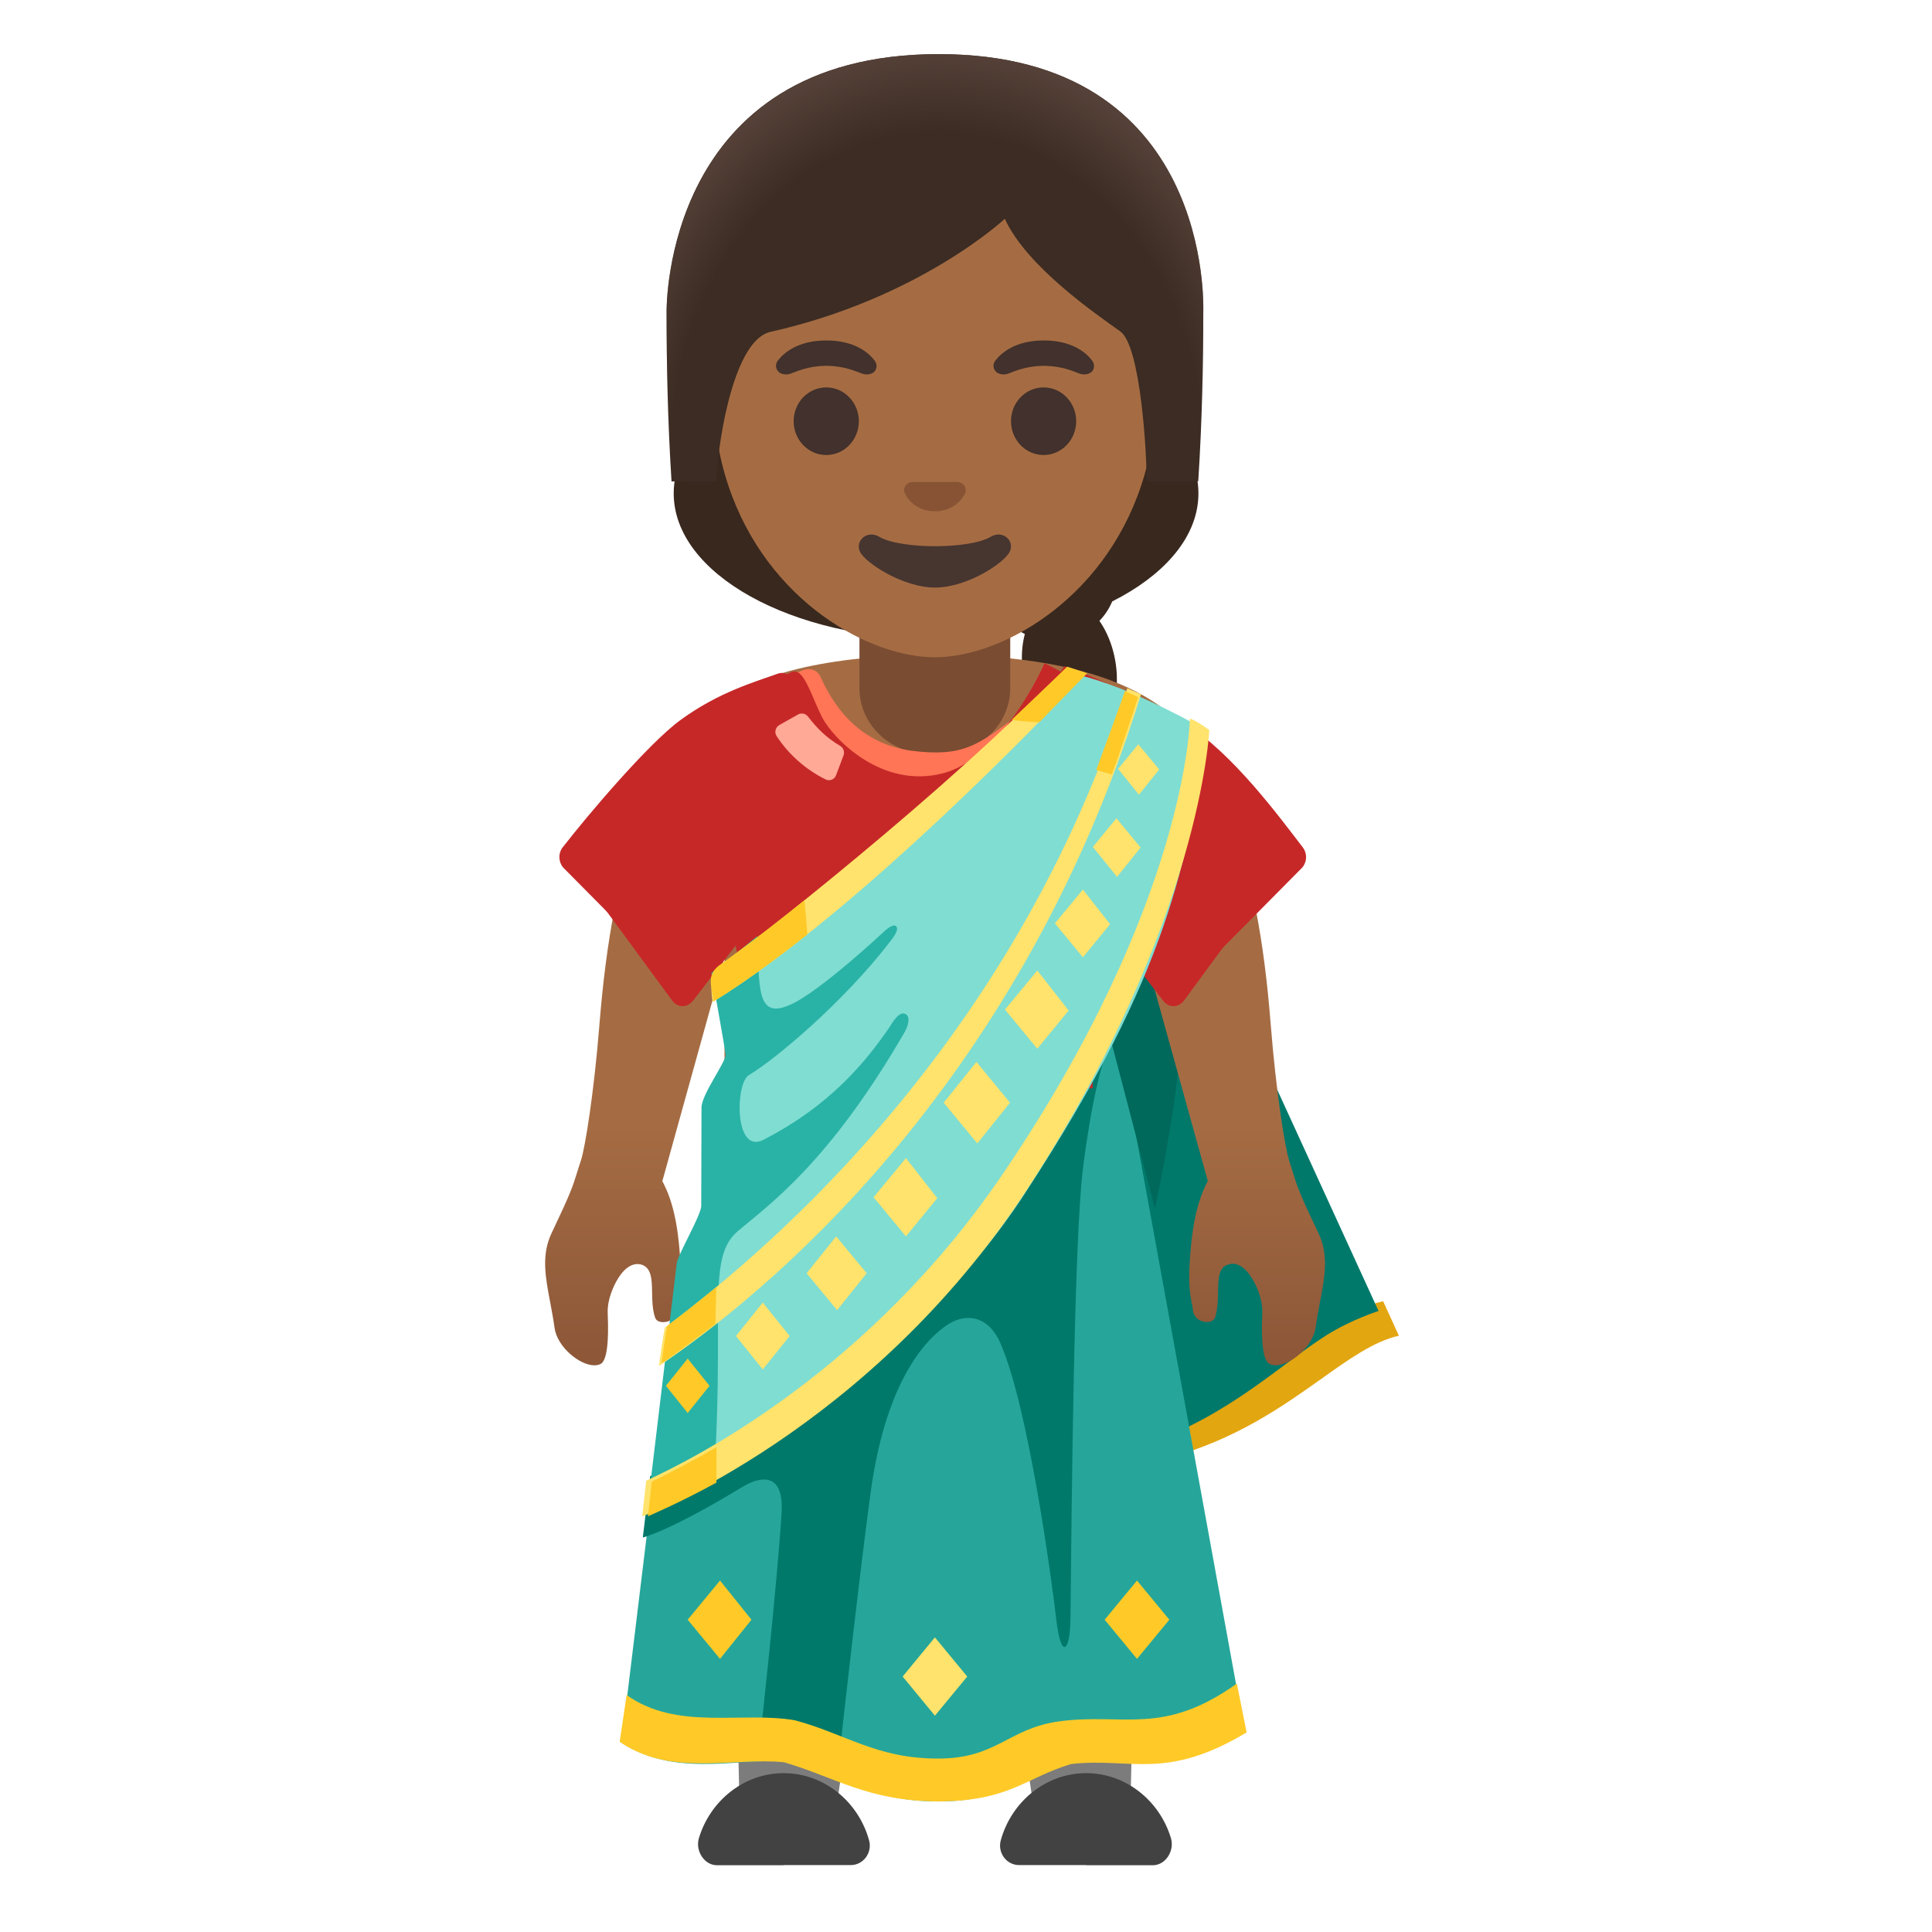
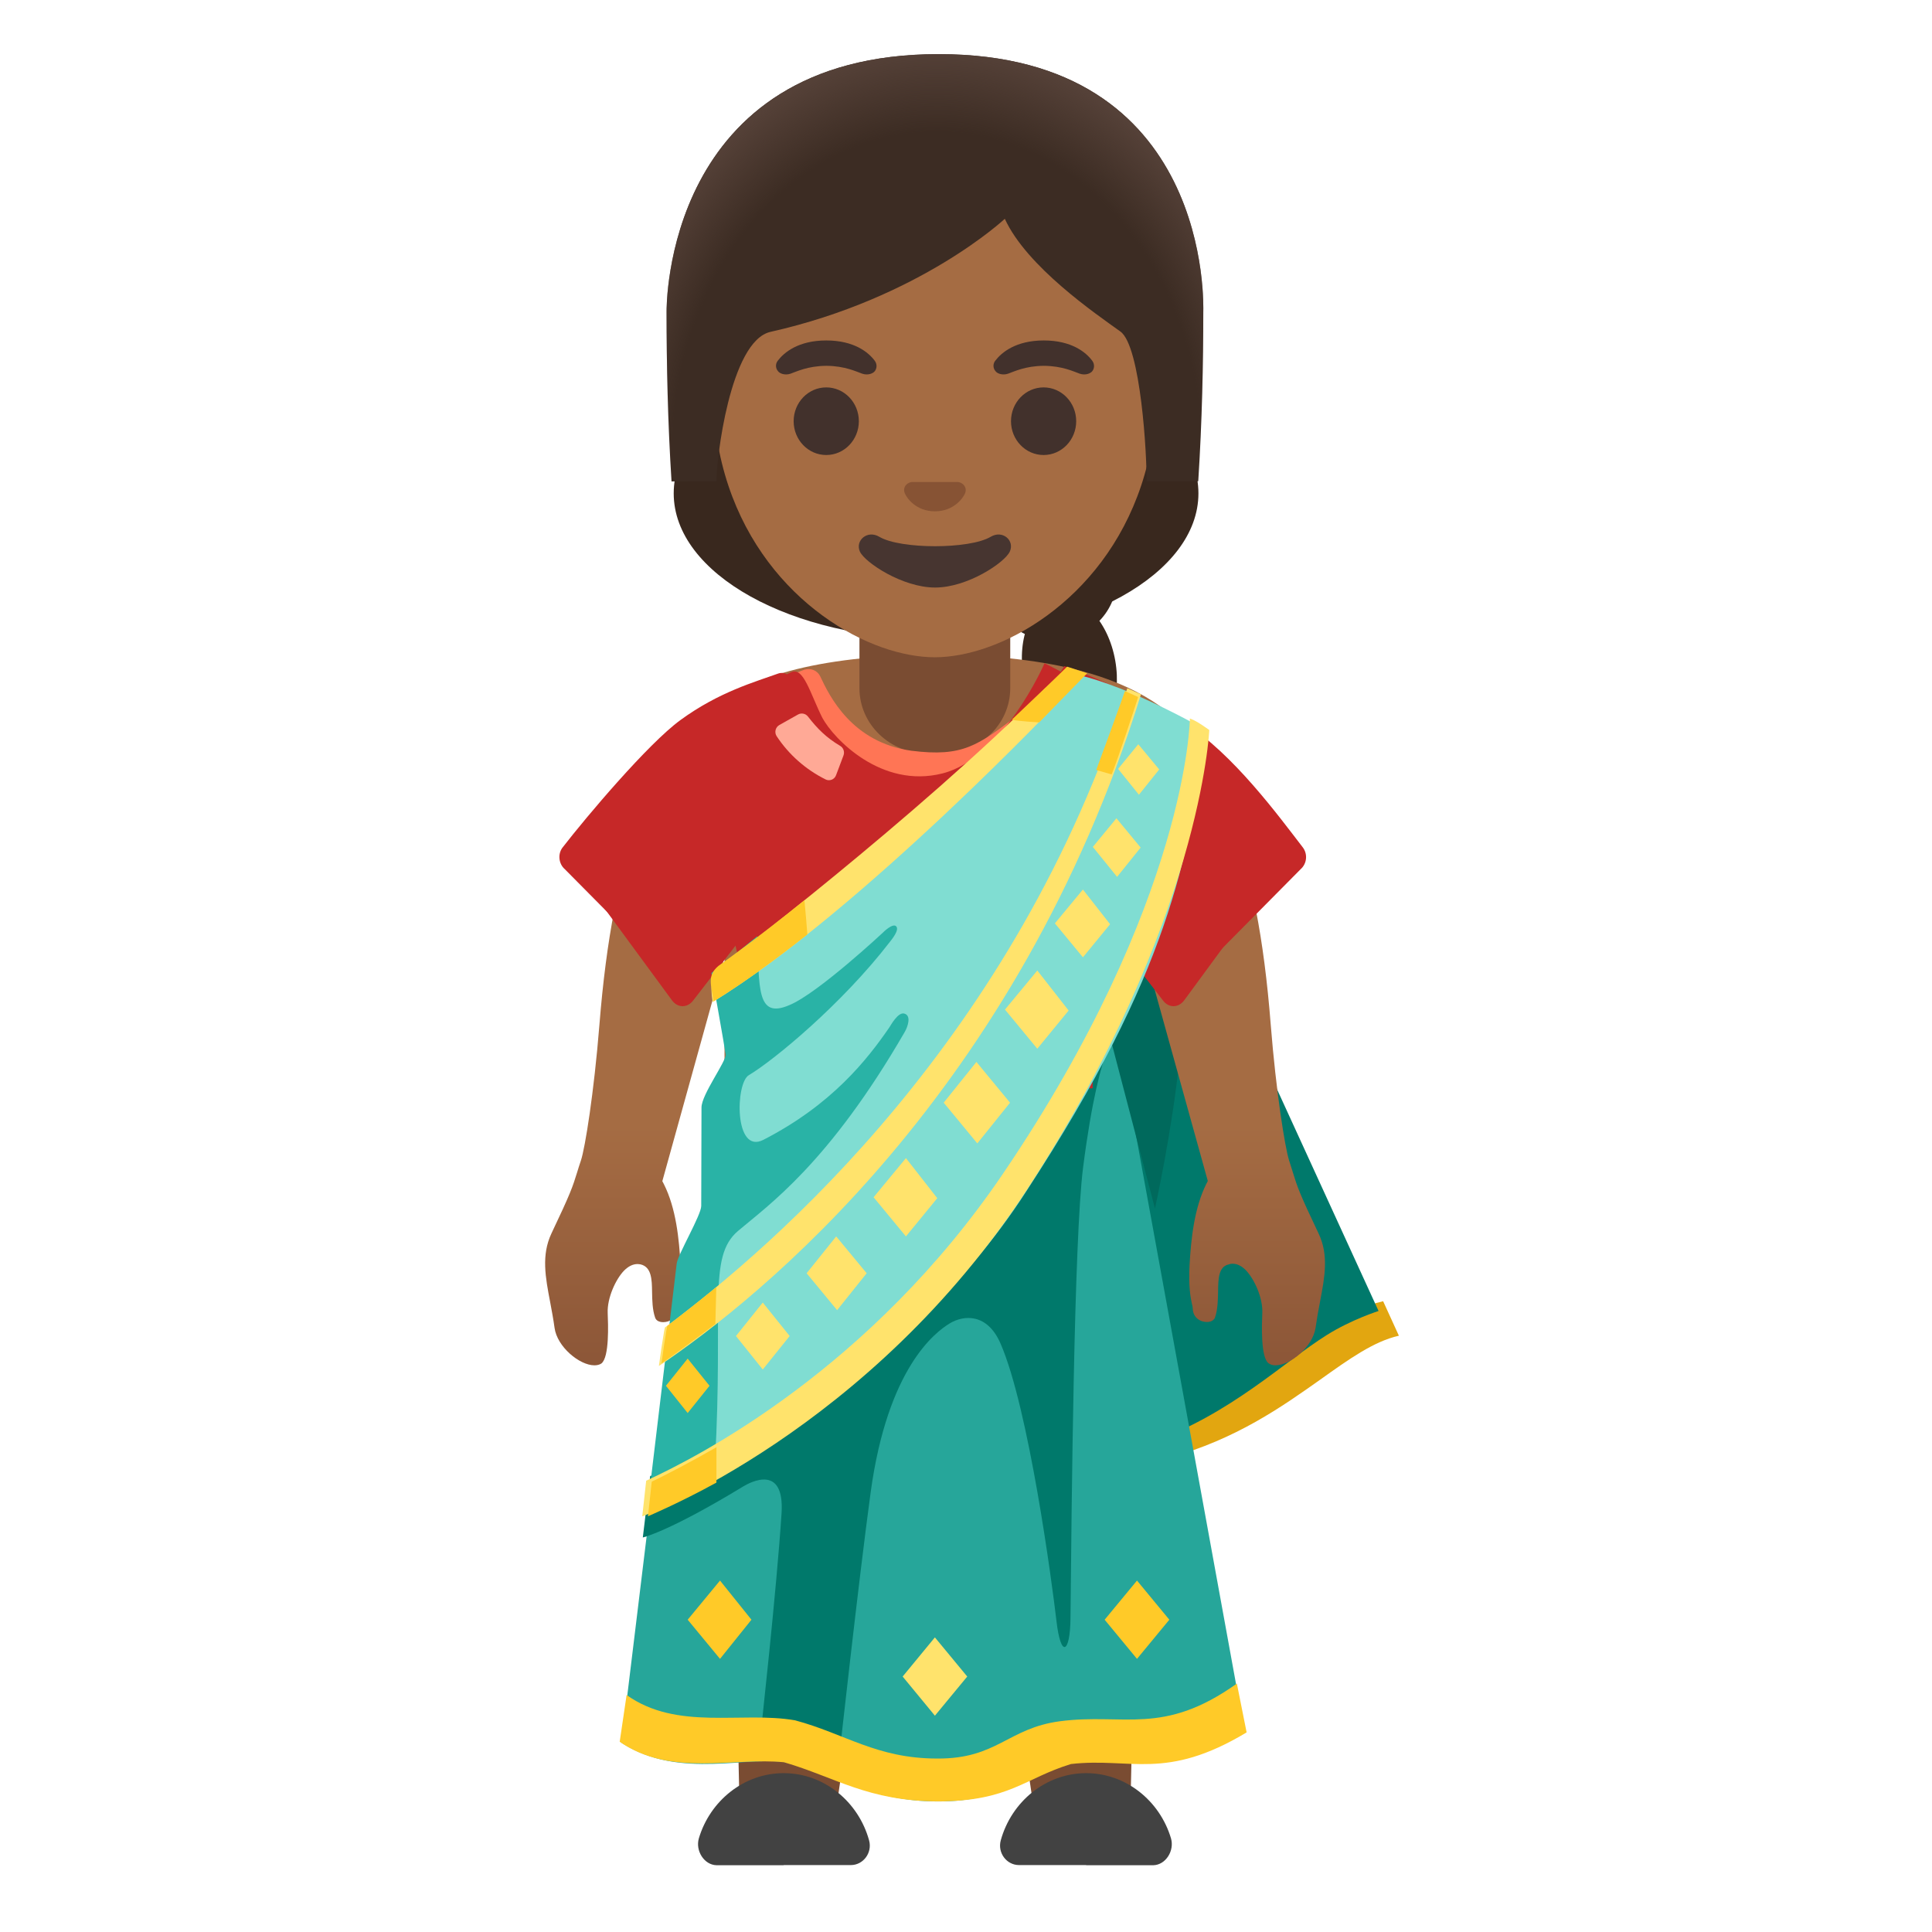
<svg xmlns="http://www.w3.org/2000/svg" width="128" height="128" xml:space="preserve">
-   <ellipse fill="#39281e" cx="62.017" cy="32.687" rx="17.382" ry="9.661" stroke="null" />
-   <g transform="rotate(80 69.514 36.186)" stroke="null" fill="#39281e">
-     <ellipse ry="6.729" rx="7.009" cy="36.186" cx="63.533" />
-     <ellipse ry="4.206" rx="4.112" cy="36.279" cx="71.663" />
-     <ellipse ry="3.084" rx="4.766" cy="36.279" cx="77.738" />
+   <ellipse stroke="null" ry="9.661" rx="17.382" cy="32.687" cx="62.017" fill="#39281e" />
+   <g fill="#39281e" stroke="null" transform="rotate(80 69.514 36.186)">
+     <ellipse cx="63.533" cy="36.186" rx="7.009" ry="6.729" />
+     <ellipse cx="71.663" cy="36.279" rx="4.112" ry="4.206" />
+     <ellipse cx="77.738" cy="36.279" rx="4.766" ry="3.084" />
  </g>
-   <path fill="url(#a)" d="M39.381 90.456c-.99 0-2.47-1.23-2.64-2.48-.08-.59-.19-1.16-.29-1.7-.32-1.67-.59-3.12.08-4.55 1.28-2.69 1.41-3.1 1.71-4.07.07-.22.14-.47.25-.78.27-.81.86-4.47 1.22-8.96.46-5.76 1.31-10.11 2.67-13.69.85-2.24 2.37-3.37 4.51-3.37 1.86 0 3.7.85 4.45 1.24l-2.1 6.85-5.36 19.31.1.19c.81 1.61 1.01 3.62 1.11 5.38.07 1.47-.08 2.19-.16 2.54-.03.15-.05.25-.05.33-.03.62-.51.9-.94.9-.28 0-.48-.11-.54-.31-.18-.52-.19-1.15-.2-1.7-.01-.81-.03-1.65-.77-1.82l-.18-.02c-.33 0-.62.15-.91.44-.55.57-1.12 1.81-1.08 2.8.03.73.12 2.94-.42 3.35-.12.08-.28.12-.46.12z" />
-   <path fill="#7C7C7C" d="m68.661 120.986-5.15-35.06c-.15-.76-.81-1.27-1.56-1.27s-1.41.51-1.55 1.22l-5.17 35.11-6.2.24-1.03-46.03h27.88l-1.02 46.03-6.2-.24z" />
+   <path d="M39.381 90.456c-.99 0-2.47-1.23-2.64-2.48-.08-.59-.19-1.16-.29-1.7-.32-1.67-.59-3.12.08-4.55 1.28-2.69 1.41-3.1 1.71-4.07.07-.22.14-.47.25-.78.27-.81.86-4.47 1.22-8.96.46-5.76 1.31-10.11 2.67-13.69.85-2.24 2.37-3.37 4.51-3.37 1.86 0 3.7.85 4.45 1.24l-2.1 6.85-5.36 19.31.1.19c.81 1.61 1.01 3.62 1.11 5.38.07 1.47-.08 2.19-.16 2.54-.03.15-.05.25-.05.33-.03.62-.51.9-.94.9-.28 0-.48-.11-.54-.31-.18-.52-.19-1.15-.2-1.7-.01-.81-.03-1.65-.77-1.82l-.18-.02c-.33 0-.62.15-.91.44-.55.57-1.12 1.81-1.08 2.8.03.73.12 2.94-.42 3.35-.12.08-.28.12-.46.12z" fill="url(#a)" />
+   <path d="m68.661 120.986-5.15-35.06c-.15-.76-.81-1.27-1.56-1.27s-1.41.51-1.55 1.22l-5.17 35.11-6.2.24-1.03-46.03h27.88l-1.02 46.03-6.2-.24z" fill="#7A4C32" />
  <path d="M71.961 123.576h4.45c.82-.02 1.41-.96 1.17-1.78-.74-2.49-2.99-4.32-5.62-4.32-2.68 0-4.96 1.9-5.66 4.46-.22.82.39 1.63 1.21 1.63h4.45v.01zm-20.04 0h-4.45c-.82-.02-1.41-.96-1.17-1.78.74-2.49 2.99-4.32 5.62-4.32 2.68 0 4.96 1.9 5.66 4.46.22.82-.39 1.63-1.21 1.63h-4.45v.01z" fill="#424242" />
-   <path fill="#A56C43" d="M71.611 44.446c-2.41-.64-5.58-1.06-9.54-1.06h-.16c-3.96 0-7.18.42-9.57 1.06-7.55 2.01-9.46 6.56-11.71 12.65l7.37 3.2v17.28h28v-17.28l7.28-3.2c-2.25-6.09-4.12-10.64-11.67-12.65z" />
-   <path fill="#7A4C32" d="M61.941 40.296h-5v5.3c0 2.4 2.03 4.34 4.54 4.34h.91c2.51 0 4.54-1.94 4.54-4.34v-5.3h-4.99z" />
-   <path fill="#A56C43" d="M61.931 7.966c7.63 0 14.69 5.67 14.69 17.7 0 9.66-5.98 15.38-11.19 17.22-1.24.44-2.44.66-3.5.66s-2.25-.22-3.48-.65c-5.21-1.84-11.21-7.55-11.21-17.23 0-12.03 7.07-17.7 14.69-17.7z" />
-   <path fill="#3C2C23" d="M62.191 3.586c-18.18 0-18.03 16.81-18.03 17.08 0 3.44.08 7.33.33 11.23l2.98-.01c-.03-1.29.88-9.3 3.58-9.9 9.91-2.23 15.52-7.49 15.52-7.49 1.46 3.18 6.02 6.29 7.66 7.47 1.35.97 1.76 8.22 1.73 9.92h3.42c0-.02.01-.05.01-.07.25-3.88.33-7.74.33-11.16 0-.26.65-17.07-17.53-17.07z" />
-   <path fill="url(#b)" d="M62.191 3.586c-18.18 0-18.03 16.81-18.03 17.08 0 3.44.08 7.33.33 11.23l2.98-.01c-.03-1.29.88-9.3 3.58-9.9 9.91-2.23 15.52-7.49 15.52-7.49 1.46 3.18 6.02 6.29 7.66 7.47 1.35.97 1.76 8.22 1.73 9.92h3.42c0-.02.01-.05.01-.07.25-3.88.33-7.74.33-11.16 0-.26.65-17.07-17.53-17.07z" />
-   <path fill="#473530" d="M65.631 35.566c-1.4.83-5.97.83-7.37 0-.8-.48-1.62.25-1.29.98.33.72 2.82 2.38 4.98 2.38 2.16 0 4.62-1.66 4.95-2.38.34-.73-.47-1.46-1.27-.98z" />
-   <path fill="#875334" d="M63.631 31.976a.737.737 0 0 0-.14-.04h-3.1c-.05.01-.1.02-.14.04-.28.11-.44.4-.3.72s.75 1.18 1.99 1.18 1.86-.87 1.99-1.18c.14-.31-.02-.6-.3-.72z" />
+   <path d="M71.611 44.446c-2.41-.64-5.58-1.06-9.54-1.06h-.16c-3.96 0-7.18.42-9.57 1.06-7.55 2.01-9.46 6.56-11.71 12.65l7.37 3.2v17.28h28v-17.28l7.28-3.2c-2.25-6.09-4.12-10.64-11.67-12.65z" fill="#A56C43" />
+   <path d="M61.941 40.296h-5v5.3c0 2.4 2.03 4.34 4.54 4.34h.91c2.51 0 4.54-1.94 4.54-4.34v-5.3h-4.99z" fill="#7A4C32" />
+   <path d="M61.931 7.966c7.63 0 14.69 5.67 14.69 17.7 0 9.66-5.98 15.38-11.19 17.22-1.24.44-2.44.66-3.5.66s-2.25-.22-3.48-.65c-5.21-1.84-11.21-7.55-11.21-17.23 0-12.03 7.07-17.7 14.69-17.7z" fill="#A56C43" />
+   <path d="M62.191 3.586c-18.18 0-18.03 16.81-18.03 17.08 0 3.44.08 7.33.33 11.23l2.98-.01c-.03-1.29.88-9.3 3.58-9.9 9.91-2.23 15.52-7.49 15.52-7.49 1.46 3.18 6.02 6.29 7.66 7.47 1.35.97 1.76 8.22 1.73 9.92h3.42c0-.02.01-.05.01-.07.25-3.88.33-7.74.33-11.16 0-.26.65-17.07-17.53-17.07z" fill="#3C2C23" />
+   <path d="M62.191 3.586c-18.18 0-18.03 16.81-18.03 17.08 0 3.44.08 7.33.33 11.23l2.98-.01c-.03-1.29.88-9.3 3.58-9.9 9.91-2.23 15.52-7.49 15.52-7.49 1.46 3.18 6.02 6.29 7.66 7.47 1.35.97 1.76 8.22 1.73 9.92h3.42c0-.02.01-.05.01-.07.25-3.88.33-7.74.33-11.16 0-.26.65-17.07-17.53-17.07z" fill="url(#b)" />
+   <path d="M65.631 35.566c-1.4.83-5.97.83-7.37 0-.8-.48-1.62.25-1.29.98.33.72 2.82 2.38 4.98 2.38 2.16 0 4.62-1.66 4.95-2.38.34-.73-.47-1.46-1.27-.98z" fill="#473530" />
+   <path d="M63.631 31.976a.737.737 0 0 0-.14-.04h-3.1c-.05.01-.1.02-.14.04-.28.11-.44.4-.3.72s.75 1.18 1.99 1.18 1.86-.87 1.99-1.18c.14-.31-.02-.6-.3-.72z" fill="#875334" />
  <g fill="#42312C">
-     <ellipse ry="2.24" rx="2.16" cy="27.906" cx="54.741" />
-     <ellipse ry="2.24" rx="2.16" cy="27.906" cx="69.141" />
+     <ellipse cx="54.741" cy="27.906" rx="2.16" ry="2.24" />
+     <ellipse cx="69.141" cy="27.906" rx="2.16" ry="2.24" />
  </g>
  <path d="M65.941 23.896c.41-.54 1.36-1.34 3.21-1.34s2.8.79 3.21 1.34c.18.24.14.52.01.69-.12.16-.46.3-.84.17-.38-.13-1.13-.51-2.37-.52-1.25.01-1.99.39-2.37.52-.38.13-.73-.01-.84-.17a.54.54 0 0 1-.01-.69zm-14.41 0c.41-.54 1.36-1.34 3.21-1.34s2.8.79 3.21 1.34c.18.24.14.52.01.69-.12.16-.46.3-.84.17-.38-.13-1.13-.51-2.37-.52-1.25.01-1.99.39-2.37.52-.38.13-.73-.01-.84-.17a.54.54 0 0 1-.01-.69z" fill="#42312C" />
-   <path stroke="null" fill="#E2A610" d="M91.636 86.21c-2.386.554-4.279 1.977-6.36 3.456-2.32 1.67-4.828 3.463-8.301 4.529l.458 2.39c4.462-1.22 7.544-3.42 10.047-5.188 1.898-1.355 3.546-2.532 5.2-2.902l-1.044-2.286z" />
-   <path stroke="null" fill="#FFF59D" d="m60.886 115.724-.122 1.423a.554.554 0 0 0 .463.591c.867.13 2.692.21 4.493-.129a.55.55 0 0 0 .427-.622l-.244-1.491c-.043-.308-.33-.543-.629-.475-1.819.4-3.082.265-3.79.191a.537.537 0 0 0-.598.512z" />
-   <path stroke="null" fill="#FFCA28" d="m77.659 53.977 1.239.647c.805-2.84.964-5.823.964-5.823s-.806-.647-1.239-.844c0 0-.134 2.736-.964 6.02z" />
-   <path stroke="null" fill="#E2A610" d="M56.808 113.906c-2.551-1.411-4.584-1.306-5.261-1.325-.183 1.707-.305 2.896-.305 2.896 1.91.05 2.453.524 5.218 1.368 0-.006.14-1.165.348-2.94zm17.707-1.214c-.94-.012-2.338-.018-3.424.123l-.494.08.195 3.118c.19-.068 1.086-.536 4.273-.4l-.55-2.921z" />
-   <path stroke="null" fill="#00796B" d="m76.775 55.063-6.53 6.297 6.109 34.167c5.17-1.842 8.704-5.293 11.542-7.074 1.648-1.035 3.437-1.596 3.437-1.596L76.775 55.063z" />
-   <path stroke="null" fill="#26A69A" d="m43.077 99.844-1.899 15.62c3.913 2.533 8.564.74 11.194 1.356 2.631.616 5.2 2.532 9.785 2.532s5.872-1.916 8.502-2.532c2.631-.616 6.238 1.232 11.805-2.101L73.9 67.736c.03-.062-5.444 11.048-13.36 19.304-7.502 7.82-17.464 12.804-17.464 12.804z" />
-   <path stroke="null" fill="#00796B" d="M49.223 98.49c.5-.301 2.765-1.515 2.557 1.77-.33 5.113-1.397 14.713-1.397 14.713s1.196-.012 1.983.265l3.235 1.146s1.288-11.689 2.082-17.511c1.129-8.263 4.285-10.61 5.23-11.19.94-.573 2.491-.69 3.37 1.319 1.88 4.307 3.424 15.915 3.711 18.398.287 2.484.903 2.145.928-.166.073-7.486.232-25.164.836-29.89 1.13-8.836 2.533-9.502 2.533-9.502l-.397-2.162c.012-.025.525-.031-.793-.031-2.124 4.516-6.696 13.093-13.618 20.093-10.498 10.623-16.406 12.046-16.406 12.046l-.489 4.073s1.703-.37 6.635-3.37z" />
-   <path stroke="null" fill="#00695C" d="m78.973 59.826 4.26 9.341s-4.535-4.153-5.072.894c-.531 5.046-1.642 10.006-1.642 10.006l-5.573-21.282 8.027 1.041z" />
-   <path fill="url(#c)" d="M84.501 90.456c-.18 0-.34-.05-.46-.14-.53-.4-.44-2.61-.41-3.34.04-1-.53-2.23-1.08-2.81-.28-.29-.58-.44-.88-.44h-.04l-.11.01-.13.04c-.67.15-.68.98-.69 1.79-.01.56-.02 1.18-.2 1.71-.1.3-.47.31-.54.31-.44 0-.92-.28-.94-.9 0-.08-.02-.18-.06-.33-.07-.35-.23-1.07-.15-2.54.1-1.76.31-3.77 1.11-5.38l.1-.19-5.36-19.3-2.1-6.87c.76-.4 2.6-1.25 4.45-1.25 2.15 0 3.66 1.14 4.5 3.38 1.38 3.6 2.23 7.95 2.68 13.7.35 4.42.94 8.1 1.21 8.96.08.25.24.76.24.76.31 1.01.43 1.39 1.72 4.1.68 1.43.41 2.87.09 4.54-.11.56-.21 1.12-.29 1.7-.19 1.27-1.67 2.49-2.66 2.49z" />
-   <path stroke="null" fill="#FFCA28" d="M62.157 119.348c-4.67-.018-6.794-1.596-10.212-2.594-3.35-.339-7.483.992-10.889-1.356l.458-3.099c3.357 2.39 7.611 1.06 11.158 1.676 3.302.881 5.401 2.533 9.418 2.533 3.973.03 4.681-2.015 8.136-2.471 4.236-.555 6.824.998 11.72-2.496l.646 3.235c-5.383 3.235-7.66 1.645-11.634 2.095-3.094.943-4.065 2.459-8.801 2.477z" />
-   <path stroke="null" fill="#C62828" d="M86.29 56.11c-1.526-1.977-4.602-6.192-7.788-8.188-3.851-2.348-7.99-3.79-7.99-3.79s-3.076 5.256-7.642 6.113-8.136-1.917-8.99-3.087c-.916-1.356-1.404-2.841-2.326-2.533-1.526.555-3.912 1.208-6.482 3.087-2.155 1.578-6.244 6.427-7.77 8.399-.366.43-.305 1.109.122 1.478l5.2 5.25c.428.431 1.16.431 1.593 0l3.73-3.58.61 2.656c.733 3.087.977 4.442.916 5.804 0 .056 24.647.056 24.647 0-.062-1.355.183-2.717.915-5.804l.61-2.656 3.73 3.58c.427.431 1.16.431 1.593 0l5.2-5.25a1.07 1.07 0 0 0 .122-1.478z" />
-   <path stroke="null" fill="#FF7555" d="M60.391 49.74c-3.973-.555-5.444-3.642-6.055-4.942-.183-.37-.61-.555-1.037-.432l-2.002.758s1.208 3.321 3.1 4.985c3.73 3.334 9.235 3.272 12.537 1.232l.489-3.95c-2.625 1.979-3.608 2.78-7.032 2.348z" />
-   <path fill="#C62828" d="M83.164 58.244c-1.35-2.36-4.073-7.392-6.892-9.775-3.409-2.802-7.07-4.523-7.07-4.523s-2.723 6.274-6.764 7.296-7.2-2.287-7.956-3.685c-.81-1.618-1.242-3.39-2.058-3.023-1.35.662-3.462 1.442-5.736 3.685-1.907 1.883-5.526 7.672-6.876 10.025-.325.515-.27 1.324.108 1.765l4.602 6.267c.378.515 1.026.515 1.41 0l3.3-4.273.54 3.17c.648 3.684.864 5.302.81 6.928 0 .066 21.811.066 21.811 0-.054-1.618.162-3.244.81-6.928l.54-3.17 3.301 4.273c.378.515 1.026.515 1.41 0l4.602-6.267c.378-.434.432-1.25.108-1.765z" stroke="null" />
-   <path fill="#80DDD2" d="M71.377 44.707c-8.218 8.31-23.837 20.26-23.837 20.26l1.24 5.442-1.64 3.365.04 7.233-1.769 3.762-2.148 14.888s16.044-7.145 24.79-20.82c9.523-14.599 10.513-21.77 12.005-30.375 0 0-5.086-2.962-8.68-3.755z" stroke="null" />
-   <path stroke="null" fill="#29B3A6" d="M47.135 64.462s.886 4.948.94 5.398-1.599 2.655-1.599 3.512c0 .856-.018 5.921-.018 6.525 0 .604-1.55 3.217-1.624 3.808-.073.585-1.764 14.745-1.764 14.745s1.972-.296 4.304-1.664c.561-10.166-.507-13.506 1.52-15.231 2.026-1.72 6.005-4.474 11.041-13.174.214-.364.464-1.115-.037-1.232-.415-.099-.897.807-.988.936-1.465 2.126-3.79 5.096-8.332 7.431-1.953 1.005-1.862-3.79-.958-4.288 1.642-.98 6.14-4.683 9.32-8.805.11-.148.684-.814.427-1.06-.232-.216-.866.413-.866.419 0 0-4.316 4.03-6.196 4.806-2.221.967-1.983-1.214-2.136-4.56-2.325 1.898-3.034 2.434-3.034 2.434z" />
+   <path d="M91.636 86.21c-2.386.554-4.279 1.977-6.36 3.456-2.32 1.67-4.828 3.463-8.301 4.529l.458 2.39c4.462-1.22 7.544-3.42 10.047-5.188 1.898-1.355 3.546-2.532 5.2-2.902l-1.044-2.286z" fill="#E2A610" stroke="null" />
+   <path d="m60.886 115.724-.122 1.423a.554.554 0 0 0 .463.591c.867.13 2.692.21 4.493-.129a.55.55 0 0 0 .427-.622l-.244-1.491c-.043-.308-.33-.543-.629-.475-1.819.4-3.082.265-3.79.191a.537.537 0 0 0-.598.512z" fill="#FFF59D" stroke="null" />
+   <path d="m77.659 53.977 1.239.647c.805-2.84.964-5.823.964-5.823s-.806-.647-1.239-.844c0 0-.134 2.736-.964 6.02z" fill="#FFCA28" stroke="null" />
+   <path d="M56.808 113.906c-2.551-1.411-4.584-1.306-5.261-1.325-.183 1.707-.305 2.896-.305 2.896 1.91.05 2.453.524 5.218 1.368 0-.006.14-1.165.348-2.94zm17.707-1.214c-.94-.012-2.338-.018-3.424.123l-.494.08.195 3.118c.19-.068 1.086-.536 4.273-.4l-.55-2.921z" fill="#E2A610" stroke="null" />
+   <path d="m76.775 55.063-6.53 6.297 6.109 34.167c5.17-1.842 8.704-5.293 11.542-7.074 1.648-1.035 3.437-1.596 3.437-1.596L76.775 55.063z" fill="#00796B" stroke="null" />
+   <path d="m43.077 99.844-1.899 15.62c3.913 2.533 8.564.74 11.194 1.356 2.631.616 5.2 2.532 9.785 2.532s5.872-1.916 8.502-2.532c2.631-.616 6.238 1.232 11.805-2.101L73.9 67.736c.03-.062-5.444 11.048-13.36 19.304-7.502 7.82-17.464 12.804-17.464 12.804z" fill="#26A69A" stroke="null" />
+   <path d="M49.223 98.49c.5-.301 2.765-1.515 2.557 1.77-.33 5.113-1.397 14.713-1.397 14.713s1.196-.012 1.983.265l3.235 1.146s1.288-11.689 2.082-17.511c1.129-8.263 4.285-10.61 5.23-11.19.94-.573 2.491-.69 3.37 1.319 1.88 4.307 3.424 15.915 3.711 18.398.287 2.484.903 2.145.928-.166.073-7.486.232-25.164.836-29.89 1.13-8.836 2.533-9.502 2.533-9.502l-.397-2.162c.012-.025.525-.031-.793-.031-2.124 4.516-6.696 13.093-13.618 20.093-10.498 10.623-16.406 12.046-16.406 12.046l-.489 4.073s1.703-.37 6.635-3.37z" fill="#00796B" stroke="null" />
+   <path d="m78.973 59.826 4.26 9.341s-4.535-4.153-5.072.894c-.531 5.046-1.642 10.006-1.642 10.006l-5.573-21.282 8.027 1.041z" fill="#00695C" stroke="null" />
+   <path d="M84.501 90.456c-.18 0-.34-.05-.46-.14-.53-.4-.44-2.61-.41-3.34.04-1-.53-2.23-1.08-2.81-.28-.29-.58-.44-.88-.44h-.04l-.11.01-.13.04c-.67.15-.68.98-.69 1.79-.01.56-.02 1.18-.2 1.71-.1.3-.47.31-.54.31-.44 0-.92-.28-.94-.9 0-.08-.02-.18-.06-.33-.07-.35-.23-1.07-.15-2.54.1-1.76.31-3.77 1.11-5.38l.1-.19-5.36-19.3-2.1-6.87c.76-.4 2.6-1.25 4.45-1.25 2.15 0 3.66 1.14 4.5 3.38 1.38 3.6 2.23 7.95 2.68 13.7.35 4.42.94 8.1 1.21 8.96.08.25.24.76.24.76.31 1.01.43 1.39 1.72 4.1.68 1.43.41 2.87.09 4.54-.11.56-.21 1.12-.29 1.7-.19 1.27-1.67 2.49-2.66 2.49z" fill="url(#c)" />
+   <path d="M62.157 119.348c-4.67-.018-6.794-1.596-10.212-2.594-3.35-.339-7.483.992-10.889-1.356l.458-3.099c3.357 2.39 7.611 1.06 11.158 1.676 3.302.881 5.401 2.533 9.418 2.533 3.973.03 4.681-2.015 8.136-2.471 4.236-.555 6.824.998 11.72-2.496l.646 3.235c-5.383 3.235-7.66 1.645-11.634 2.095-3.094.943-4.065 2.459-8.801 2.477z" fill="#FFCA28" stroke="null" />
+   <path d="M86.29 56.11c-1.526-1.977-4.602-6.192-7.788-8.188-3.851-2.348-7.99-3.79-7.99-3.79s-3.076 5.256-7.642 6.113-8.136-1.917-8.99-3.087c-.916-1.356-1.404-2.841-2.326-2.533-1.526.555-3.912 1.208-6.482 3.087-2.155 1.578-6.244 6.427-7.77 8.399-.366.43-.305 1.109.122 1.478l5.2 5.25c.428.431 1.16.431 1.593 0l3.73-3.58.61 2.656c.733 3.087.977 4.442.916 5.804 0 .056 24.647.056 24.647 0-.062-1.355.183-2.717.915-5.804l.61-2.656 3.73 3.58c.427.431 1.16.431 1.593 0l5.2-5.25a1.07 1.07 0 0 0 .122-1.478z" fill="#C62828" stroke="null" />
+   <path d="M60.391 49.74c-3.973-.555-5.444-3.642-6.055-4.942-.183-.37-.61-.555-1.037-.432l-2.002.758s1.208 3.321 3.1 4.985c3.73 3.334 9.235 3.272 12.537 1.232l.489-3.95c-2.625 1.979-3.608 2.78-7.032 2.348z" fill="#FF7555" stroke="null" />
+   <path stroke="null" d="M83.164 58.244c-1.35-2.36-4.073-7.392-6.892-9.775-3.409-2.802-7.07-4.523-7.07-4.523s-2.723 6.274-6.764 7.296-7.2-2.287-7.956-3.685c-.81-1.618-1.242-3.39-2.058-3.023-1.35.662-3.462 1.442-5.736 3.685-1.907 1.883-5.526 7.672-6.876 10.025-.325.515-.27 1.324.108 1.765l4.602 6.267c.378.515 1.026.515 1.41 0l3.3-4.273.54 3.17c.648 3.684.864 5.302.81 6.928 0 .066 21.811.066 21.811 0-.054-1.618.162-3.244.81-6.928l.54-3.17 3.301 4.273c.378.515 1.026.515 1.41 0l4.602-6.267c.378-.434.432-1.25.108-1.765z" fill="#C62828" />
+   <path stroke="null" d="M71.377 44.707c-8.218 8.31-23.837 20.26-23.837 20.26l1.24 5.442-1.64 3.365.04 7.233-1.769 3.762-2.148 14.888s16.044-7.145 24.79-20.82c9.523-14.599 10.513-21.77 12.005-30.375 0 0-5.086-2.962-8.68-3.755z" fill="#80DDD2" />
+   <path d="M47.135 64.462s.886 4.948.94 5.398-1.599 2.655-1.599 3.512c0 .856-.018 5.921-.018 6.525 0 .604-1.55 3.217-1.624 3.808-.073.585-1.764 14.745-1.764 14.745s1.972-.296 4.304-1.664c.561-10.166-.507-13.506 1.52-15.231 2.026-1.72 6.005-4.474 11.041-13.174.214-.364.464-1.115-.037-1.232-.415-.099-.897.807-.988.936-1.465 2.126-3.79 5.096-8.332 7.431-1.953 1.005-1.862-3.79-.958-4.288 1.642-.98 6.14-4.683 9.32-8.805.11-.148.684-.814.427-1.06-.232-.216-.866.413-.866.419 0 0-4.316 4.03-6.196 4.806-2.221.967-1.983-1.214-2.136-4.56-2.325 1.898-3.034 2.434-3.034 2.434z" fill="#29B3A6" stroke="null" />
  <path fill="#FFE36C" d="m50.535 90.733-1.776-2.218 1.776-2.218 1.783 2.218z" stroke="null" />
-   <path stroke="null" fill="#FFCA28" d="m45.56 93.617-1.44-1.806 1.44-1.799 1.447 1.8z" />
+   <path fill="#FFCA28" stroke="null" d="m45.56 93.617-1.44-1.806 1.44-1.799 1.447 1.8z" />
  <path fill="#FFE36C" d="m60.02 81.916-2.142-2.594 2.142-2.594 2.076 2.655zm8.704-12.435-2.142-2.594 2.142-2.588 2.076 2.65zm3.022-6.057-1.856-2.249 1.856-2.242 1.8 2.298zM55.461 86.802l-2.02-2.446 1.959-2.44 2.02 2.44z" stroke="null" />
-   <path stroke="null" fill="#FFCA28" d="m47.703 109.904-2.142-2.594 2.142-2.594 2.082 2.594zm27.626 0-2.143-2.594 2.143-2.594 2.142 2.594z" />
-   <path stroke="null" fill="#FFE36C" d="m61.94 113.669-2.137-2.594 2.136-2.594 2.143 2.594z" />
-   <path stroke="null" fill="#FFA996" d="M54.699 51.64a8.326 8.326 0 0 1-3.247-2.87.524.524 0 0 1 .189-.74l1.227-.69a.514.514 0 0 1 .659.13c.635.819 1.215 1.398 2.136 1.946.226.13.312.413.214.653l-.488 1.294a.5.5 0 0 1-.69.278z" />
+   <path fill="#FFCA28" stroke="null" d="m47.703 109.904-2.142-2.594 2.142-2.594 2.082 2.594zm27.626 0-2.143-2.594 2.143-2.594 2.142 2.594z" />
+   <path fill="#FFE36C" stroke="null" d="m61.94 113.669-2.137-2.594 2.136-2.594 2.143 2.594z" />
+   <path d="M54.699 51.64a8.326 8.326 0 0 1-3.247-2.87.524.524 0 0 1 .189-.74l1.227-.69a.514.514 0 0 1 .659.13c.635.819 1.215 1.398 2.136 1.946.226.13.312.413.214.653l-.488 1.294a.5.5 0 0 1-.69.278z" fill="#FFA996" stroke="null" />
  <path fill="#FFE36C" d="m74.009 58.095-1.605-1.984 1.562-1.898 1.605 1.94zm1.448-5.441-1.38-1.713 1.337-1.633 1.386 1.67zm-10.707 23.1-2.227-2.699 2.167-2.699 2.228 2.7zm5.836-29.722-1.33-.437C60.63 54.227 47.867 63.92 47.867 63.92c-.75.634-.83 1.361-.653 2.47 9.924-6.094 23.371-20.358 23.371-20.358z" stroke="null" />
-   <path fill="#FFE36C" d="M78.834 47.601s-.108 12.072-12.389 30.167C57.666 90.698 46.231 96.53 42.811 98.1c-.09.82-.191 1.703-.26 2.363 0 0 15.09-5.673 25.515-21.69 11.531-17.715 12.052-30.41 12.052-30.41-.686-.482-.934-.628-1.284-.762z" stroke="null" />
-   <path fill="#FFE36C" d="m75.593 46-.906-.405c-7.376 23.114-23.293 36.88-30.637 42.357-.02.082-.032.158-.05.24a62.603 62.603 0 0 0-.347 2.31c6.615-4.454 23.752-18.13 31.94-44.502z" stroke="null" />
-   <path stroke="null" fill="#FFCA28" d="M53.295 59.647c-3.174 2.557-5.701 4.35-5.701 4.35-.751.635-.489 1.233-.312 2.342 1.972-1.214 4.09-2.749 6.208-4.43a95.375 95.375 0 0 0-.195-2.262zm-5.83 36.236c-1.58.912-3.48 1.904-4.285 2.28-.085.795-.183 1.651-.25 2.292 0 0 2.075-.875 4.535-2.23v-2.342zm-3.255-8.037c-.018.08-.03.154-.049.234-.103.598-.22 1.38-.335 2.25.757-.512 2.563-1.856 3.57-2.62l.061-2.433c-.872.714-2.526 2.027-3.247 2.569zM67.037 47.68c.451.11 1.813.178 1.813.178l3.18-3.254-1.331-.437c-.562.567-3.064 2.945-3.662 3.512zm5.593 3.333 1.019.296c.366-.875 1.538-4.424 1.757-5.127l-.879-.4c-.213.671-1.898 5.23-1.898 5.23z" />
+   <path stroke="null" d="M78.834 47.601s-.108 12.072-12.389 30.167C57.666 90.698 46.231 96.53 42.811 98.1c-.09.82-.191 1.703-.26 2.363 0 0 15.09-5.673 25.515-21.69 11.531-17.715 12.052-30.41 12.052-30.41-.686-.482-.934-.628-1.284-.762z" fill="#FFE36C" />
+   <path stroke="null" d="m75.593 46-.906-.405c-7.376 23.114-23.293 36.88-30.637 42.357-.02.082-.032.158-.05.24a62.603 62.603 0 0 0-.347 2.31c6.615-4.454 23.752-18.13 31.94-44.502z" fill="#FFE36C" />
+   <path d="M53.295 59.647c-3.174 2.557-5.701 4.35-5.701 4.35-.751.635-.489 1.233-.312 2.342 1.972-1.214 4.09-2.749 6.208-4.43a95.375 95.375 0 0 0-.195-2.262zm-5.83 36.236c-1.58.912-3.48 1.904-4.285 2.28-.085.795-.183 1.651-.25 2.292 0 0 2.075-.875 4.535-2.23v-2.342zm-3.255-8.037c-.018.08-.03.154-.049.234-.103.598-.22 1.38-.335 2.25.757-.512 2.563-1.856 3.57-2.62l.061-2.433c-.872.714-2.526 2.027-3.247 2.569zM67.037 47.68c.451.11 1.813.178 1.813.178l3.18-3.254-1.331-.437c-.562.567-3.064 2.945-3.662 3.512zm5.593 3.333 1.019.296c.366-.875 1.538-4.424 1.757-5.127l-.879-.4c-.213.671-1.898 5.23-1.898 5.23z" fill="#FFCA28" stroke="null" />
  <circle />
  <defs>
-     <linearGradient y2=".989" x2=".499" y1=".017" x1=".499" id="c">
-       <stop stop-color="#A56C43" offset=".599" />
-       <stop stop-color="#8D5738" offset="1" />
+     <linearGradient id="c" x1=".499" y1=".017" x2=".499" y2=".989">
+       <stop offset=".599" stop-color="#A56C43" />
+       <stop offset="1" stop-color="#8D5738" />
    </linearGradient>
-     <linearGradient y2=".989" x2=".5" y1=".016" x1=".5" id="a">
-       <stop stop-color="#A56C43" offset=".599" />
-       <stop stop-color="#8D5738" offset="1" />
+     <linearGradient id="a" x1=".5" y1=".016" x2=".5" y2=".989">
+       <stop offset=".599" stop-color="#A56C43" />
+       <stop offset="1" stop-color="#8D5738" />
    </linearGradient>
-     <radialGradient gradientUnits="userSpaceOnUse" gradientTransform="matrix(1 0 0 1.2135 -2.059 -4.705)" r="22.073" cy="28.603" cx="64.147" id="b">
-       <stop stop-opacity="0" stop-color="#554138" offset=".794" />
-       <stop stop-color="#554138" offset="1" />
+     <radialGradient id="b" cx="64.147" cy="28.603" r="22.073" gradientTransform="matrix(1 0 0 1.2135 -2.059 -4.705)" gradientUnits="userSpaceOnUse">
+       <stop offset=".794" stop-color="#554138" stop-opacity="0" />
+       <stop offset="1" stop-color="#554138" />
    </radialGradient>
  </defs>
</svg>
